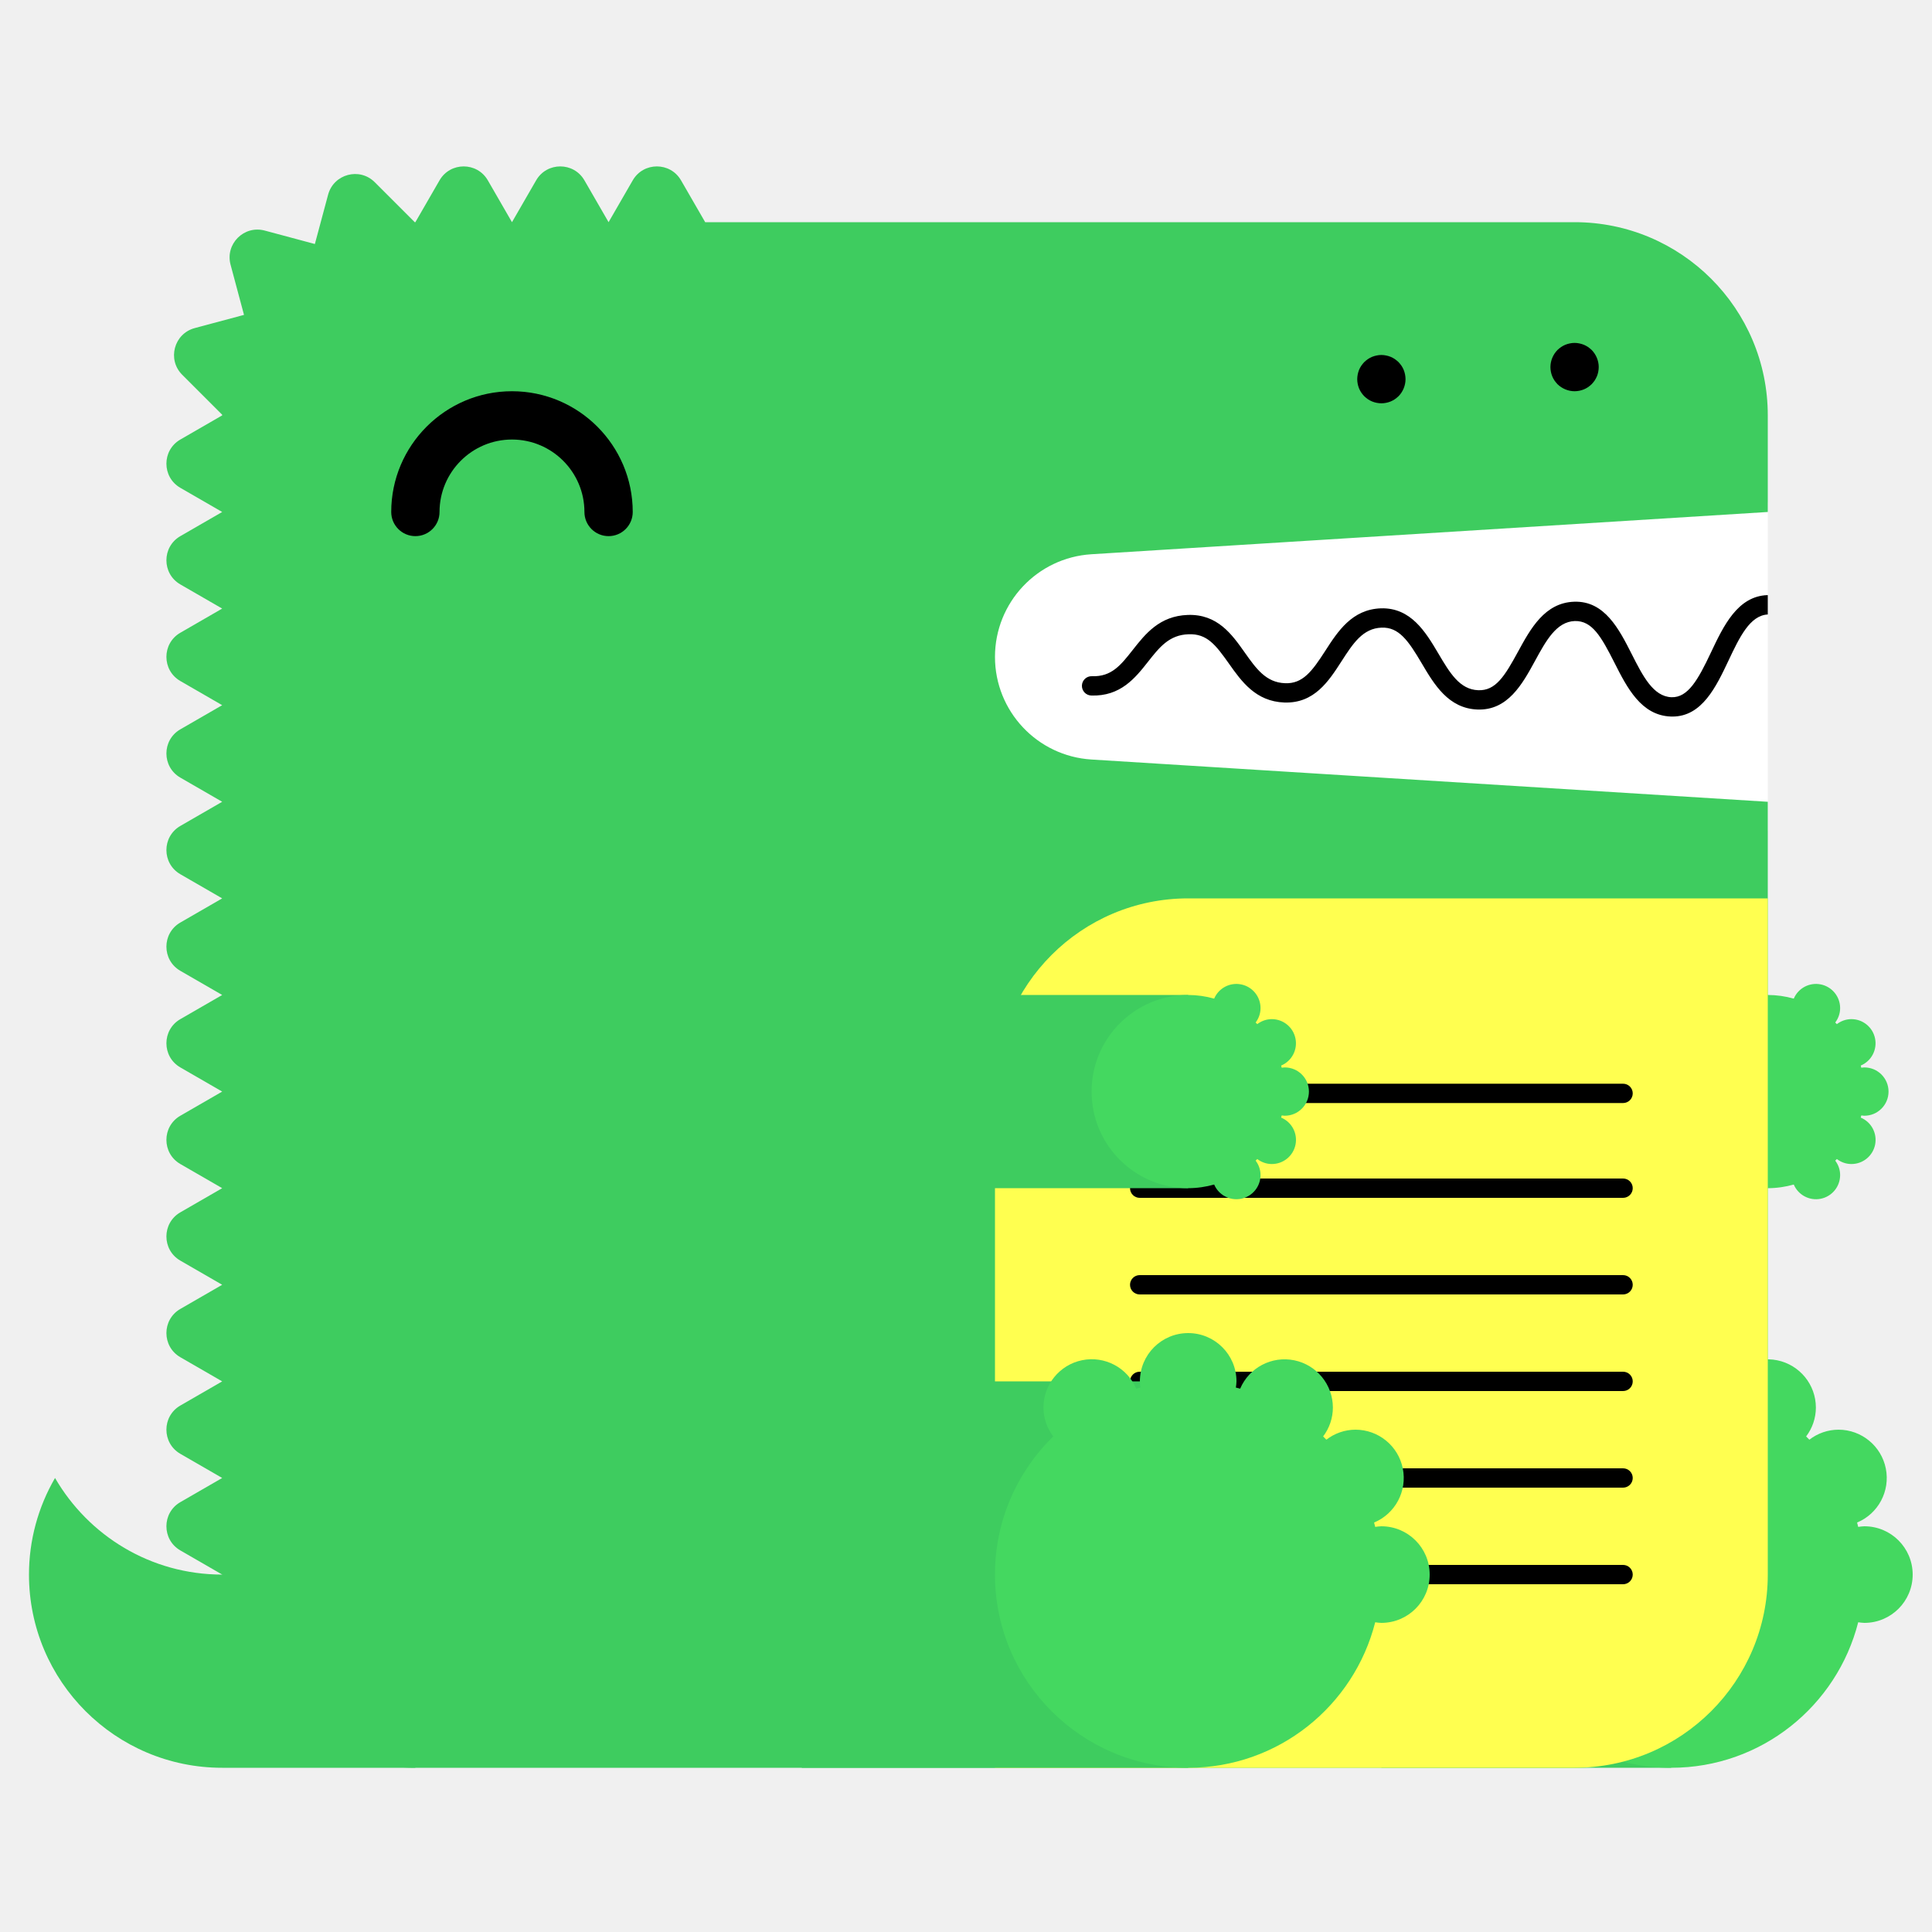
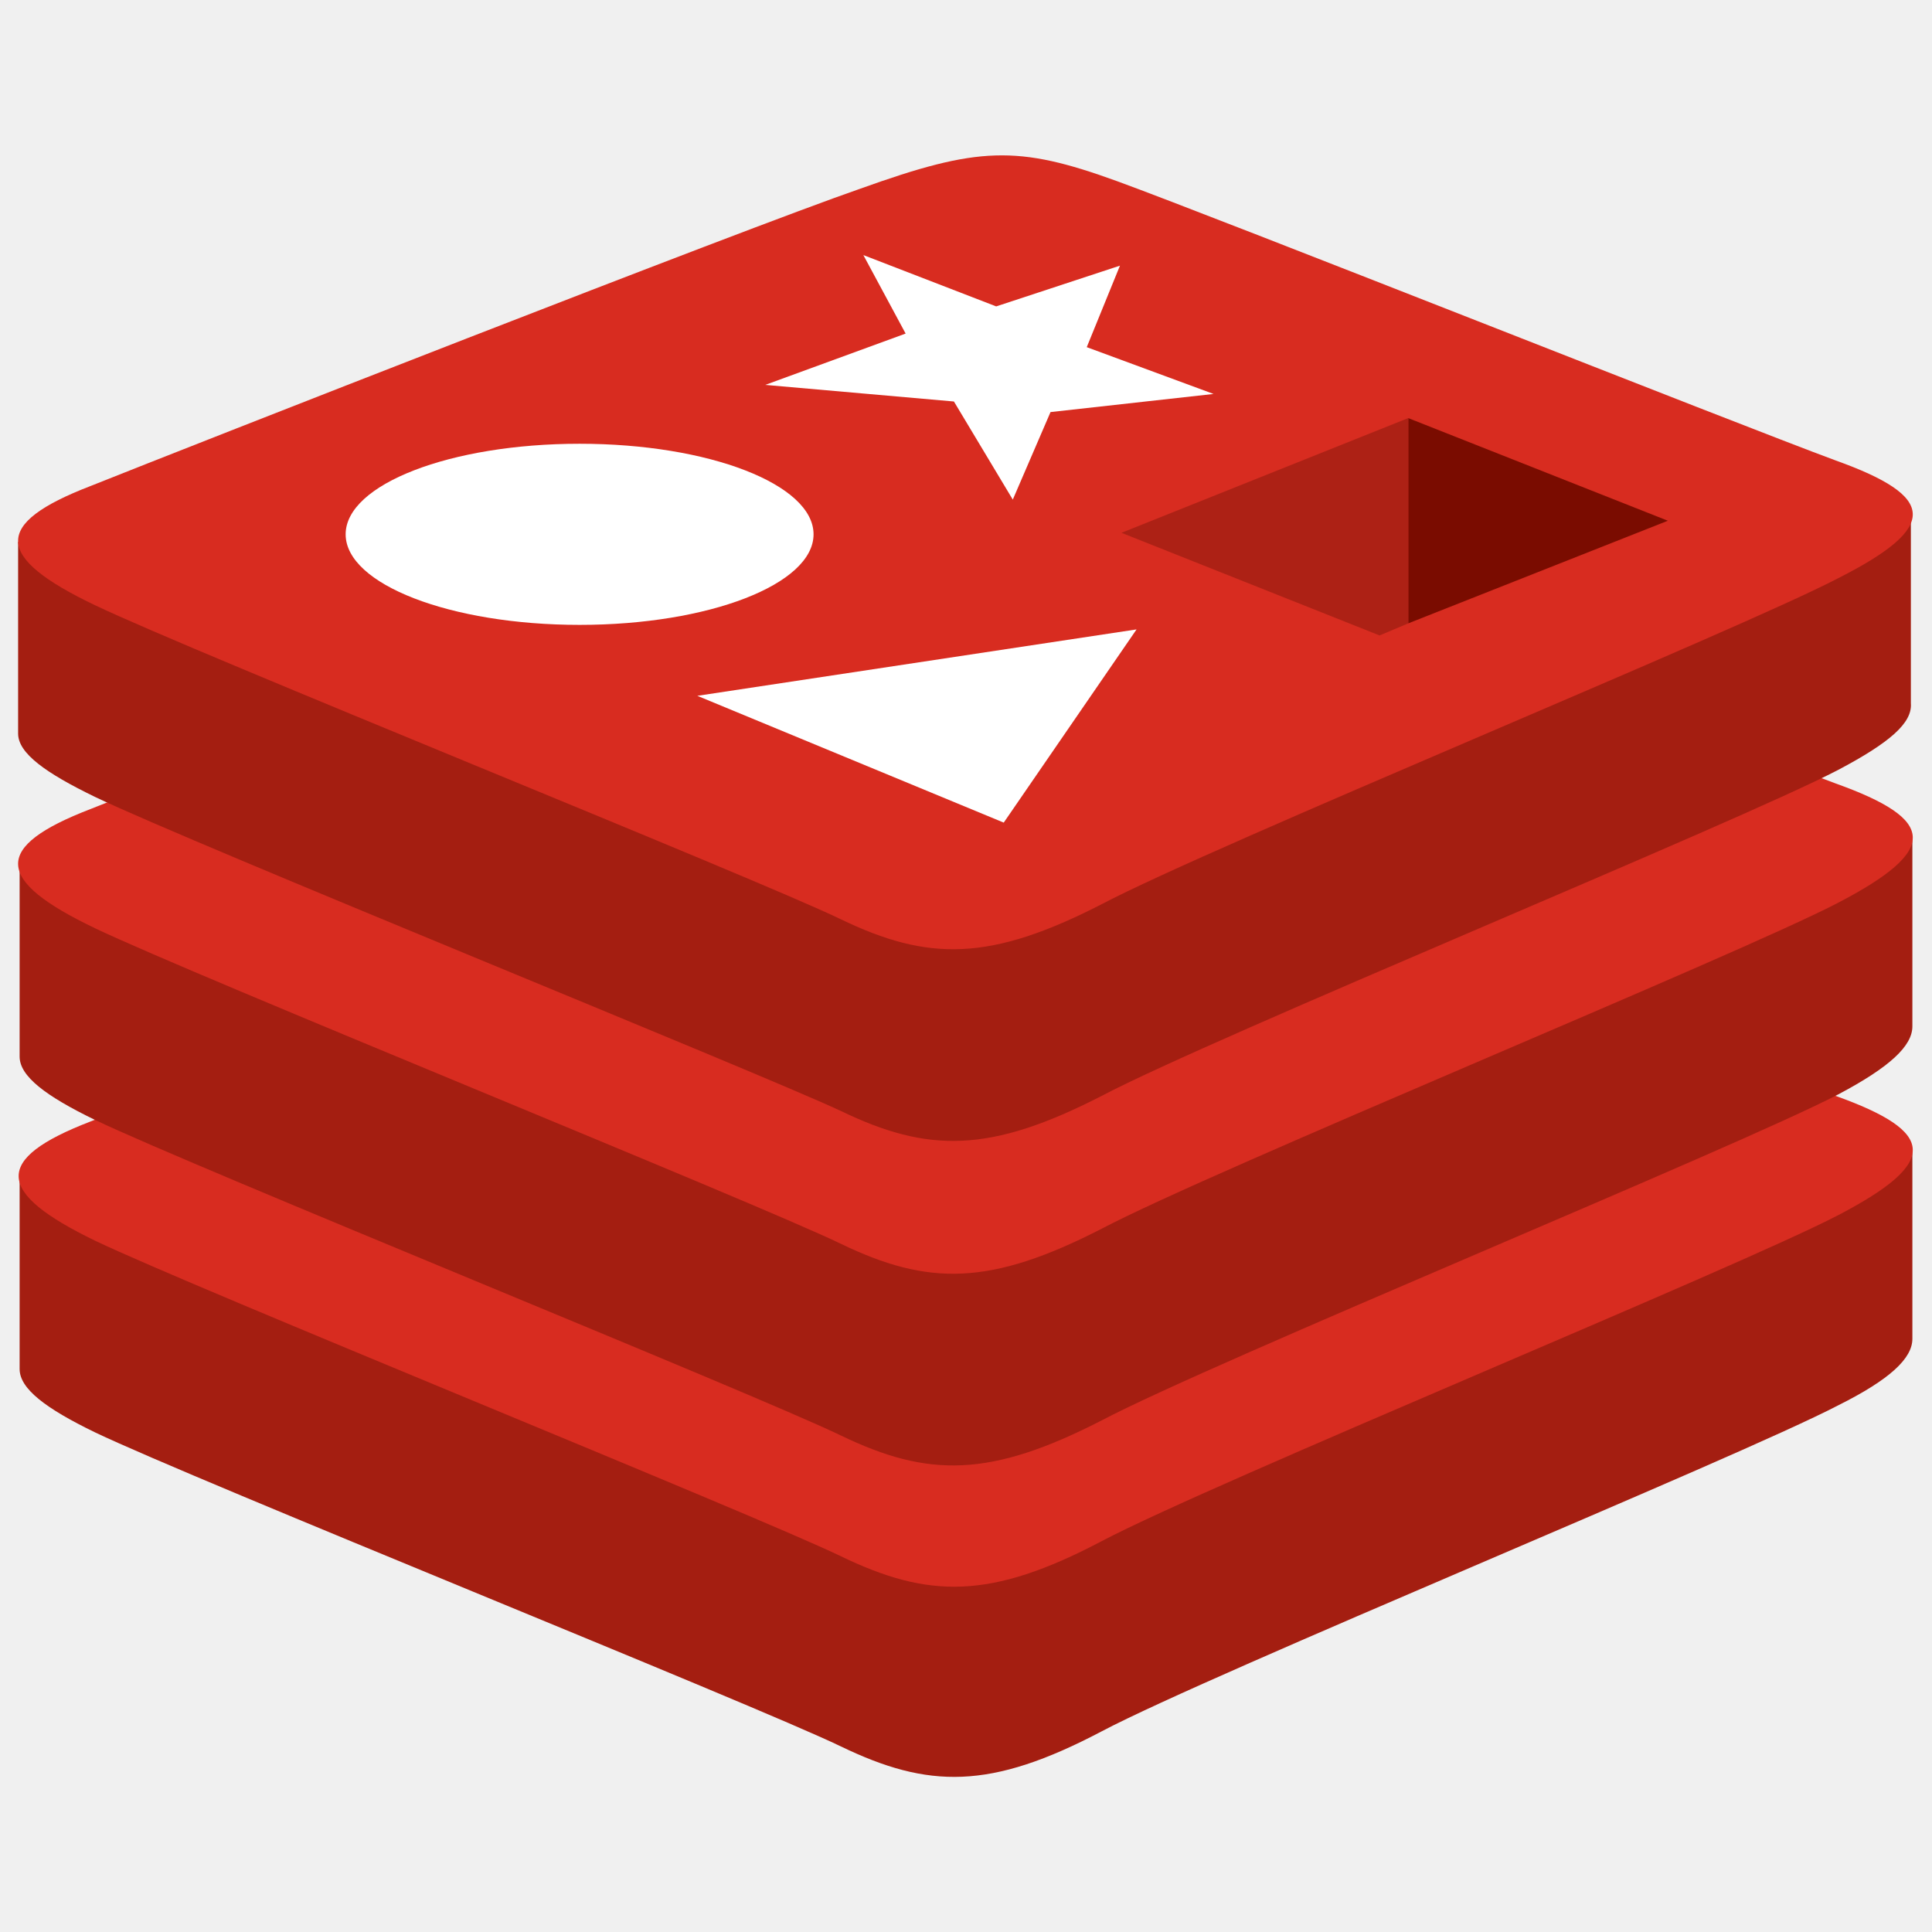
- <svg xmlns="http://www.w3.org/2000/svg" width="200" height="200" viewBox="0 0 200 200">
-   <g fill="none" fill-rule="evenodd">
-     <path fill="#FFF" d="M99 52h84v34H99z" />
-     <path d="M23 163c-7.398 0-13.843-4.027-17.303-10A19.886 19.886 0 0 0 3 163c0 11.046 8.954 20 20 20h20v-20H23z" fill="#3ECC5F" />
-     <path d="M112.98 57.376L183 53V43c0-11.046-8.954-20-20-20H73l-2.5-4.33c-1.112-1.925-3.889-1.925-5 0L63 23l-2.5-4.33c-1.111-1.925-3.889-1.925-5 0L53 23l-2.5-4.33c-1.111-1.925-3.889-1.925-5 0L43 23c-.022 0-.042.003-.065.003l-4.142-4.141c-1.57-1.571-4.252-.853-4.828 1.294l-1.369 5.104-5.192-1.392c-2.148-.575-4.111 1.389-3.535 3.536l1.39 5.193-5.102 1.367c-2.148.576-2.867 3.259-1.296 4.83l4.142 4.142c0 .021-.003.042-.003.064l-4.33 2.5c-1.925 1.111-1.925 3.889 0 5L23 53l-4.33 2.5c-1.925 1.111-1.925 3.889 0 5L23 63l-4.33 2.5c-1.925 1.111-1.925 3.889 0 5L23 73l-4.33 2.5c-1.925 1.111-1.925 3.889 0 5L23 83l-4.33 2.5c-1.925 1.111-1.925 3.889 0 5L23 93l-4.33 2.5c-1.925 1.111-1.925 3.889 0 5L23 103l-4.33 2.5c-1.925 1.111-1.925 3.889 0 5L23 113l-4.33 2.5c-1.925 1.111-1.925 3.889 0 5L23 123l-4.33 2.5c-1.925 1.111-1.925 3.889 0 5L23 133l-4.33 2.5c-1.925 1.111-1.925 3.889 0 5L23 143l-4.33 2.5c-1.925 1.111-1.925 3.889 0 5L23 153l-4.33 2.5c-1.925 1.111-1.925 3.889 0 5L23 163c0 11.046 8.954 20 20 20h120c11.046 0 20-8.954 20-20V83l-70.02-4.376A10.645 10.645 0 0 1 103 68c0-5.621 4.37-10.273 9.98-10.624" fill="#3ECC5F" />
-     <path fill="#3ECC5F" d="M143 183h30v-40h-30z" />
-     <path d="M193 158c-.219 0-.428.037-.639.064-.038-.15-.074-.301-.116-.451A5 5 0 0 0 190.32 148a4.96 4.96 0 0 0-3.016 1.036 26.531 26.531 0 0 0-.335-.336 4.955 4.955 0 0 0 1.011-2.987 5 5 0 0 0-9.599-1.959c-.148-.042-.297-.077-.445-.115.027-.211.064-.42.064-.639a5 5 0 0 0-5-5 5 5 0 0 0-5 5c0 .219.037.428.064.639-.148.038-.297.073-.445.115a4.998 4.998 0 0 0-9.599 1.959c0 1.125.384 2.151 1.011 2.987-3.717 3.632-6.031 8.693-6.031 14.3 0 11.046 8.954 20 20 20 9.339 0 17.16-6.41 19.361-15.064.211.027.42.064.639.064a5 5 0 0 0 5-5 5 5 0 0 0-5-5" fill="#44D860" />
-     <path fill="#3ECC5F" d="M153 123h30v-20h-30z" />
-     <path d="M193 115.5a2.5 2.5 0 1 0 0-5c-.109 0-.214.019-.319.032-.02-.075-.037-.15-.058-.225a2.501 2.501 0 0 0-.963-4.807c-.569 0-1.088.197-1.508.518a6.653 6.653 0 0 0-.168-.168c.314-.417.506-.931.506-1.494a2.5 2.5 0 0 0-4.8-.979A9.987 9.987 0 0 0 183 103c-5.522 0-10 4.478-10 10s4.478 10 10 10c.934 0 1.833-.138 2.69-.377a2.5 2.5 0 0 0 4.8-.979c0-.563-.192-1.077-.506-1.494.057-.055.113-.111.168-.168.42.321.939.518 1.508.518a2.5 2.5 0 0 0 .963-4.807c.021-.074.038-.15.058-.225.105.013.21.032.319.032" fill="#44D860" />
-     <path d="M63 55.5a2.5 2.5 0 0 1-2.5-2.5c0-4.136-3.364-7.5-7.5-7.5s-7.5 3.364-7.5 7.5a2.5 2.5 0 1 1-5 0c0-6.893 5.607-12.5 12.5-12.5S65.5 46.107 65.5 53a2.5 2.5 0 0 1-2.5 2.5" fill="#000" />
-     <path d="M103 183h60c11.046 0 20-8.954 20-20V93h-60c-11.046 0-20 8.954-20 20v70z" fill="#FFFF50" />
-     <path d="M168.02 124h-50.04a1 1 0 1 1 0-2h50.04a1 1 0 1 1 0 2m0 20h-50.04a1 1 0 1 1 0-2h50.04a1 1 0 1 1 0 2m0 20h-50.04a1 1 0 1 1 0-2h50.04a1 1 0 1 1 0 2m0-49.814h-50.04a1 1 0 1 1 0-2h50.04a1 1 0 1 1 0 2m0 19.814h-50.04a1 1 0 1 1 0-2h50.04a1 1 0 1 1 0 2m0 20h-50.04a1 1 0 1 1 0-2h50.04a1 1 0 1 1 0 2M183 61.611c-.012 0-.022-.006-.034-.005-3.09.105-4.552 3.196-5.842 5.923-1.346 2.85-2.387 4.703-4.093 4.647-1.889-.068-2.969-2.202-4.113-4.46-1.314-2.594-2.814-5.536-5.963-5.426-3.046.104-4.513 2.794-5.807 5.167-1.377 2.528-2.314 4.065-4.121 3.994-1.927-.07-2.951-1.805-4.136-3.813-1.321-2.236-2.848-4.75-5.936-4.664-2.994.103-4.465 2.385-5.763 4.4-1.373 2.13-2.335 3.428-4.165 3.351-1.973-.07-2.992-1.51-4.171-3.177-1.324-1.873-2.816-3.993-5.895-3.89-2.928.1-4.399 1.97-5.696 3.618-1.232 1.564-2.194 2.802-4.229 2.724a1 1 0 0 0-.072 2c3.017.101 4.545-1.8 5.872-3.487 1.177-1.496 2.193-2.787 4.193-2.855 1.926-.082 2.829 1.115 4.195 3.045 1.297 1.834 2.769 3.914 5.731 4.021 3.103.104 4.596-2.215 5.918-4.267 1.182-1.834 2.202-3.417 4.15-3.484 1.793-.067 2.769 1.35 4.145 3.681 1.297 2.197 2.766 4.686 5.787 4.796 3.125.108 4.634-2.62 5.949-5.035 1.139-2.088 2.214-4.06 4.119-4.126 1.793-.042 2.728 1.595 4.111 4.33 1.292 2.553 2.757 5.445 5.825 5.556l.169.003c3.064 0 4.518-3.075 5.805-5.794 1.139-2.41 2.217-4.68 4.067-4.773v-2z" fill="#000" />
-     <path fill="#3ECC5F" d="M83 183h40v-40H83z" />
-     <path d="M143 158c-.219 0-.428.037-.639.064-.038-.15-.074-.301-.116-.451A5 5 0 0 0 140.32 148a4.96 4.96 0 0 0-3.016 1.036 26.531 26.531 0 0 0-.335-.336 4.955 4.955 0 0 0 1.011-2.987 5 5 0 0 0-9.599-1.959c-.148-.042-.297-.077-.445-.115.027-.211.064-.42.064-.639a5 5 0 0 0-5-5 5 5 0 0 0-5 5c0 .219.037.428.064.639-.148.038-.297.073-.445.115a4.998 4.998 0 0 0-9.599 1.959c0 1.125.384 2.151 1.011 2.987-3.717 3.632-6.031 8.693-6.031 14.3 0 11.046 8.954 20 20 20 9.339 0 17.16-6.41 19.361-15.064.211.027.42.064.639.064a5 5 0 0 0 5-5 5 5 0 0 0-5-5" fill="#44D860" />
-     <path fill="#3ECC5F" d="M83 123h40v-20H83z" />
-     <path d="M133 115.5a2.5 2.5 0 1 0 0-5c-.109 0-.214.019-.319.032-.02-.075-.037-.15-.058-.225a2.501 2.501 0 0 0-.963-4.807c-.569 0-1.088.197-1.508.518a6.653 6.653 0 0 0-.168-.168c.314-.417.506-.931.506-1.494a2.5 2.5 0 0 0-4.8-.979A9.987 9.987 0 0 0 123 103c-5.522 0-10 4.478-10 10s4.478 10 10 10c.934 0 1.833-.138 2.69-.377a2.5 2.5 0 0 0 4.8-.979c0-.563-.192-1.077-.506-1.494.057-.055.113-.111.168-.168.42.321.939.518 1.508.518a2.5 2.5 0 0 0 .963-4.807c.021-.074.038-.15.058-.225.105.013.21.032.319.032" fill="#44D860" />
-     <path d="M143 41.75c-.16 0-.33-.02-.49-.05a2.52 2.52 0 0 1-.47-.14c-.15-.06-.29-.14-.431-.23-.13-.09-.259-.2-.38-.31-.109-.12-.219-.24-.309-.38s-.17-.28-.231-.43a2.619 2.619 0 0 1-.189-.96c0-.16.02-.33.05-.49.03-.16.08-.31.139-.47.061-.15.141-.29.231-.43.09-.13.2-.26.309-.38.121-.11.25-.22.38-.31.141-.09.281-.17.431-.23.149-.06.31-.11.47-.14.32-.07.65-.07.98 0 .159.03.32.08.47.14.149.06.29.14.43.23.13.09.259.2.38.31.11.12.22.25.31.38.09.14.17.28.23.43.06.16.11.31.14.47.029.16.05.33.05.49 0 .66-.271 1.31-.73 1.77-.121.11-.25.22-.38.31-.14.09-.281.17-.43.23a2.565 2.565 0 0 1-.96.19m20-1.25c-.66 0-1.3-.27-1.771-.73a3.802 3.802 0 0 1-.309-.38c-.09-.14-.17-.28-.231-.43a2.619 2.619 0 0 1-.189-.96c0-.66.27-1.3.729-1.77.121-.11.25-.22.38-.31.141-.09.281-.17.431-.23.149-.06.31-.11.47-.14.32-.07.66-.07.98 0 .159.03.32.08.47.14.149.06.29.14.43.23.13.09.259.2.38.31.459.47.73 1.11.73 1.77 0 .16-.021.33-.05.49-.03.16-.08.32-.14.47-.07.15-.14.29-.23.43-.09.13-.2.26-.31.38-.121.11-.25.22-.38.31-.14.09-.281.17-.43.23a2.565 2.565 0 0 1-.96.19" fill="#000" />
-   </g>
+ <svg xmlns="http://www.w3.org/2000/svg" viewBox="0 0 128 128">
+   <path fill="#A41E11" d="M121.8 93.1c-6.7 3.5-41.4 17.7-48.8 21.6-7.4 3.9-11.5 3.8-17.3 1S13 98.1 6.3 94.9c-3.3-1.6-5-2.9-5-4.2V78s48-10.5 55.8-13.2c7.8-2.8 10.4-2.9 17-.5s46.1 9.5 52.6 11.9v12.5c0 1.3-1.5 2.7-4.9 4.4z" />
+   <path fill="#D82C20" d="M121.8 80.5C115.1 84 80.4 98.2 73 102.1c-7.4 3.9-11.5 3.8-17.3 1-5.8-2.8-42.7-17.7-49.4-20.9C-.3 79-.5 76.8 6 74.3c6.5-2.6 43.2-17 51-19.7 7.8-2.8 10.4-2.9 17-.5s41.1 16.1 47.6 18.5c6.7 2.4 6.9 4.4.2 7.9z" />
+   <path fill="#A41E11" d="M121.8 72.5C115.1 76 80.4 90.2 73 94.1c-7.4 3.8-11.5 3.8-17.3 1C49.9 92.3 13 77.4 6.3 74.2c-3.3-1.6-5-2.9-5-4.2V57.3s48-10.5 55.8-13.2c7.8-2.8 10.4-2.9 17-.5s46.1 9.5 52.6 11.9V68c0 1.3-1.5 2.7-4.9 4.5z" />
+   <path fill="#D82C20" d="M121.8 59.8c-6.7 3.5-41.4 17.7-48.8 21.6-7.4 3.8-11.5 3.8-17.3 1C49.9 79.6 13 64.7 6.3 61.5s-6.8-5.4-.3-7.9c6.5-2.6 43.2-17 51-19.7 7.8-2.8 10.4-2.9 17-.5s41.1 16.1 47.6 18.5c6.7 2.4 6.9 4.4.2 7.9z" />
+   <path fill="#A41E11" d="M121.8 51c-6.7 3.5-41.4 17.7-48.8 21.6-7.4 3.8-11.5 3.8-17.3 1C49.9 70.9 13 56 6.3 52.8c-3.3-1.6-5.1-2.9-5.1-4.2V35.9s48-10.5 55.8-13.2c7.8-2.8 10.4-2.9 17-.5s46.1 9.5 52.6 11.9v12.5c.1 1.3-1.4 2.6-4.8 4.4z" />
+   <path fill="#D82C20" d="M121.8 38.3C115.1 41.8 80.4 56 73 59.9c-7.4 3.8-11.5 3.8-17.3 1S13 43.3 6.3 40.1s-6.8-5.4-.3-7.9c6.5-2.6 43.2-17 51-19.7 7.8-2.8 10.4-2.9 17-.5s41.1 16.1 47.6 18.5c6.7 2.4 6.9 4.4.2 7.8z" />
+   <path fill="#fff" d="M80.4 26.1l-10.8 1.2-2.5 5.8-3.9-6.5-12.5-1.1 9.3-3.4-2.8-5.2 8.8 3.4 8.2-2.7L72 23zM66.5 54.5l-20.3-8.4 29.1-4.4z" />
+   <ellipse fill="#fff" cx="38.4" cy="35.4" rx="15.5" ry="6" />
+   <path fill="#7A0C00" d="M93.3 27.7l17.2 6.8-17.2 6.8z" />
+   <path fill="#AD2115" d="M74.3 35.3l19-7.6v13.6l-1.9.8z" />
</svg>
